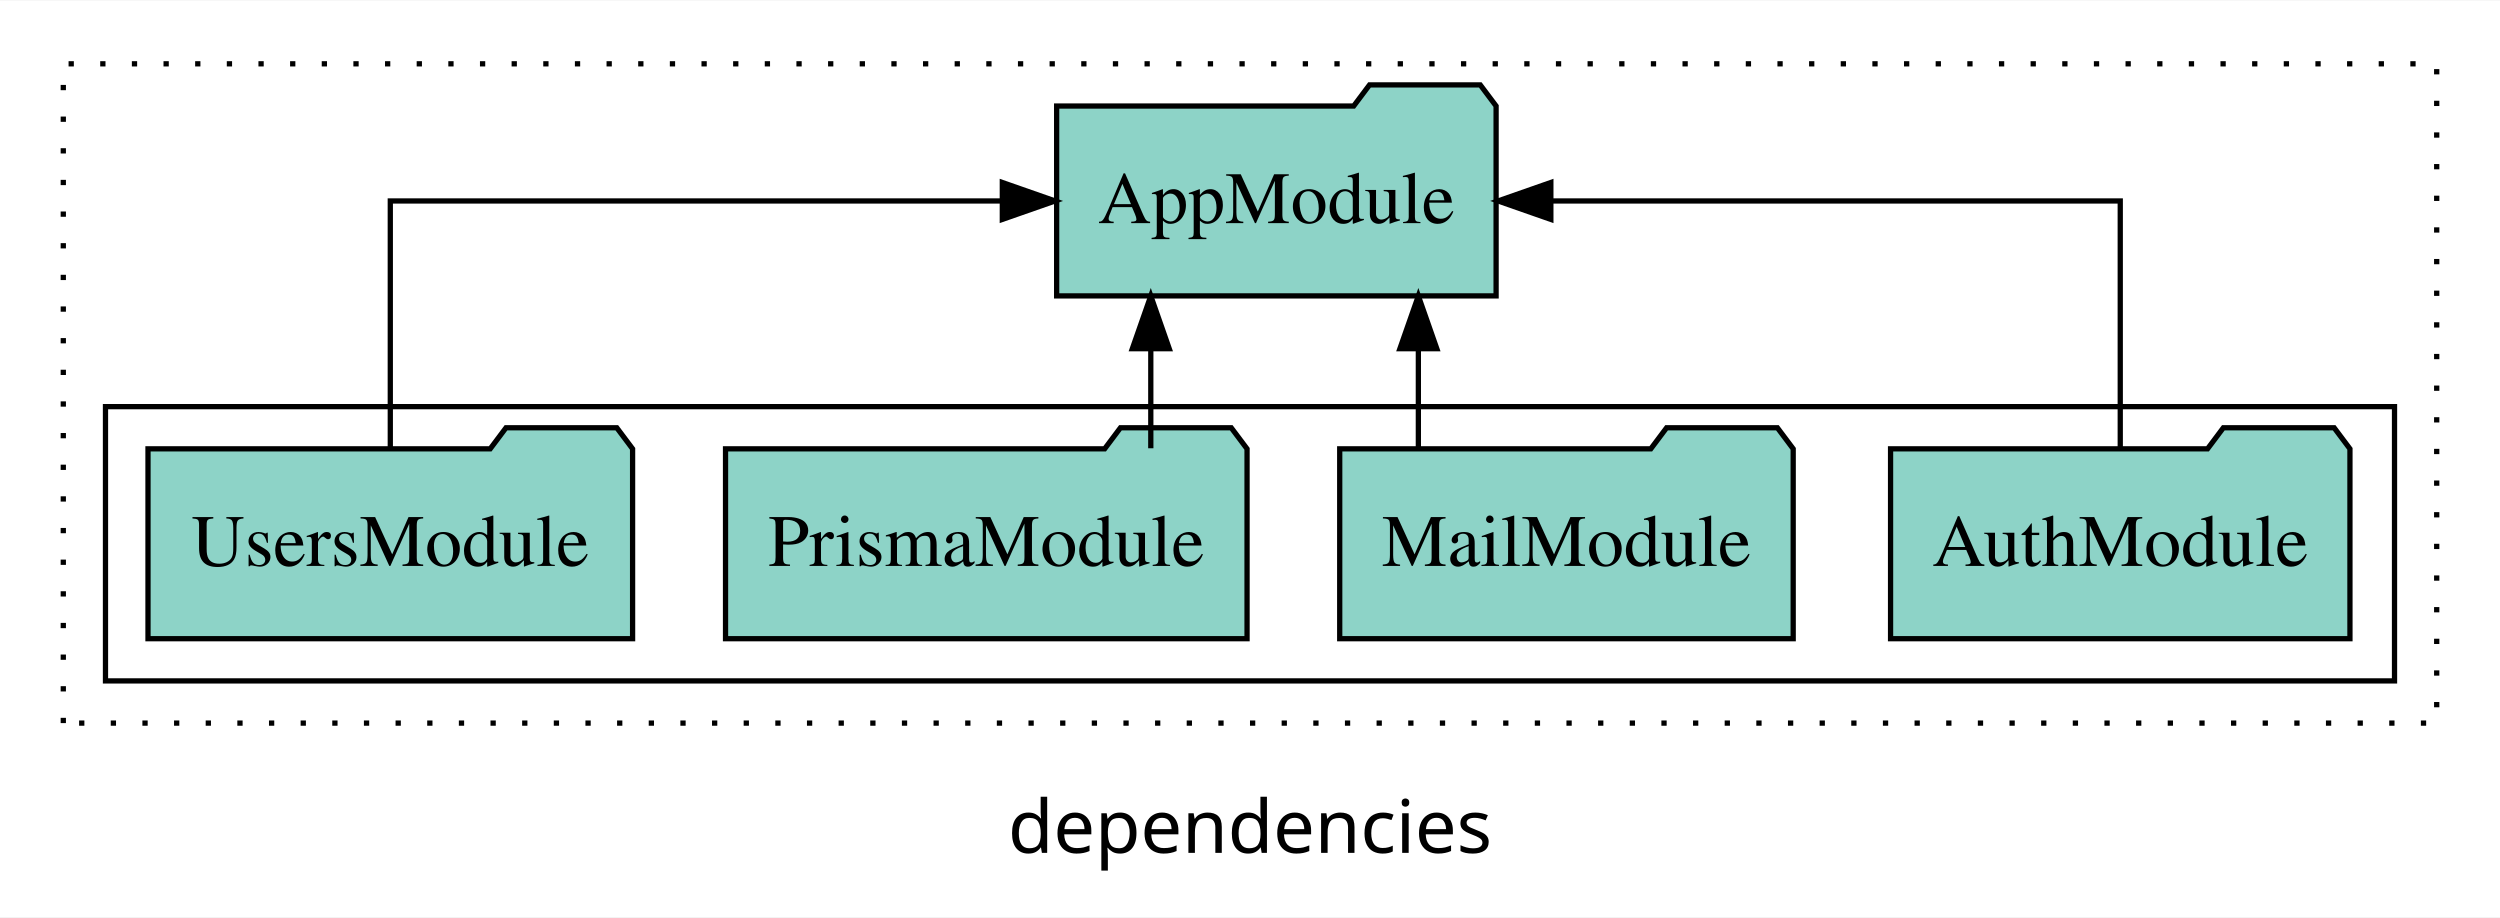
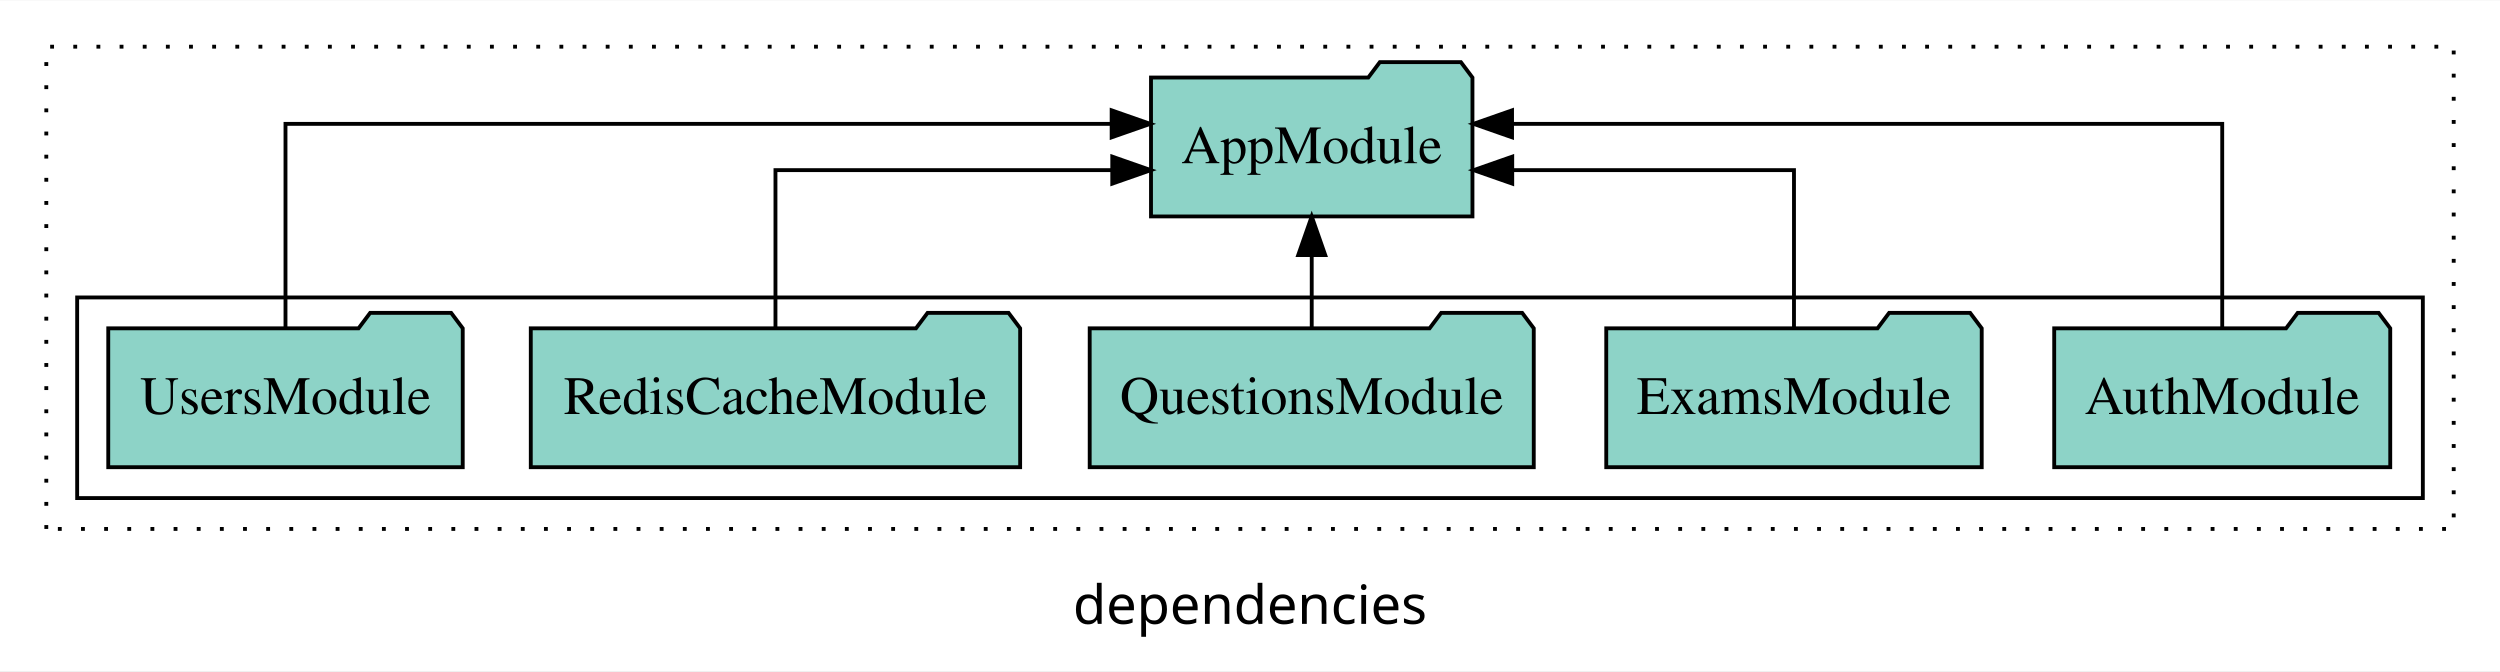
- <svg xmlns="http://www.w3.org/2000/svg" width="474pt" height="174pt" viewBox="0.00 0.00 474.00 173.80">
+ <svg xmlns="http://www.w3.org/2000/svg" width="648pt" height="174pt" viewBox="0.00 0.00 648.00 173.80">
  <g id="graph0" class="graph" transform="scale(1 1) rotate(0) translate(4 169.8)">
-     <polygon fill="white" stroke="transparent" points="-4,4 -4,-169.8 470,-169.8 470,4 -4,4" />
-     <text text-anchor="middle" x="233" y="-8.2" font-family="sans-serif" font-size="14.00">dependencies</text>
+     <polygon fill="white" stroke="transparent" points="-4,4 -4,-169.8 644,-169.8 644,4 -4,4" />
+     <text text-anchor="middle" x="320" y="-8.2" font-family="sans-serif" font-size="14.00">dependencies</text>
    <g id="clust1" class="cluster">
-       <polygon fill="none" stroke="black" stroke-dasharray="1,5" points="8,-32.8 8,-157.8 458,-157.8 458,-32.8 8,-32.8" />
+       <polygon fill="none" stroke="black" stroke-dasharray="1,5" points="8,-32.8 8,-157.8 632,-157.8 632,-32.8 8,-32.8" />
    </g>
    <g id="clust3" class="cluster">
-       <polygon fill="none" stroke="black" points="16,-40.8 16,-92.8 450,-92.8 450,-40.8 16,-40.8" />
+       <polygon fill="none" stroke="black" points="16,-40.8 16,-92.8 624,-92.8 624,-40.8 16,-40.8" />
    </g>
    <g id="node1" class="node">
-       <polygon fill="#8dd3c7" stroke="black" points="441.55,-84.8 438.55,-88.8 417.55,-88.8 414.55,-84.8 354.45,-84.8 354.45,-48.8 441.55,-48.8 441.55,-84.8" />
-       <text text-anchor="middle" x="398" y="-62.6" font-family="Times,serif" font-size="14.00">AuthModule</text>
+       <polygon fill="#8dd3c7" stroke="black" points="615.55,-84.8 612.55,-88.8 591.55,-88.8 588.55,-84.8 528.45,-84.8 528.45,-48.8 615.55,-48.8 615.55,-84.8" />
+       <text text-anchor="middle" x="572" y="-62.6" font-family="Times,serif" font-size="14.00">AuthModule</text>
+     </g>
+     <g id="node6" class="node">
+       <polygon fill="#8dd3c7" stroke="black" points="377.66,-149.8 374.66,-153.8 353.66,-153.8 350.66,-149.8 294.34,-149.8 294.34,-113.8 377.66,-113.8 377.66,-149.8" />
+       <text text-anchor="middle" x="336" y="-127.6" font-family="Times,serif" font-size="14.00">AppModule</text>
+     </g>
+     <g id="edge1" class="edge">
+       <path fill="none" stroke="black" d="M572,-85.08C572,-106.12 572,-137.8 572,-137.8 572,-137.8 387.92,-137.8 387.92,-137.8" />
+       <polygon fill="black" stroke="black" points="387.92,-134.3 377.92,-137.8 387.92,-141.3 387.92,-134.3" />
+     </g>
+     <g id="node2" class="node">
+       <polygon fill="#8dd3c7" stroke="black" points="509.66,-84.8 506.66,-88.8 485.66,-88.8 482.66,-84.8 412.34,-84.8 412.34,-48.8 509.66,-48.8 509.66,-84.8" />
+       <text text-anchor="middle" x="461" y="-62.6" font-family="Times,serif" font-size="14.00">ExamsModule</text>
+     </g>
+     <g id="edge2" class="edge">
+       <path fill="none" stroke="black" d="M461,-84.82C461,-102.17 461,-125.8 461,-125.8 461,-125.8 387.97,-125.8 387.97,-125.8" />
+       <polygon fill="black" stroke="black" points="387.97,-122.3 377.97,-125.8 387.97,-129.3 387.97,-122.3" />
+     </g>
+     <g id="node3" class="node">
+       <polygon fill="#8dd3c7" stroke="black" points="393.55,-84.8 390.55,-88.8 369.55,-88.8 366.55,-84.8 278.45,-84.8 278.45,-48.8 393.55,-48.8 393.55,-84.8" />
+       <text text-anchor="middle" x="336" y="-62.6" font-family="Times,serif" font-size="14.00">QuestionsModule</text>
+     </g>
+     <g id="edge3" class="edge">
+       <path fill="none" stroke="black" d="M336,-84.91C336,-84.91 336,-103.79 336,-103.79" />
+       <polygon fill="black" stroke="black" points="332.5,-103.79 336,-113.79 339.5,-103.79 332.5,-103.79" />
+     </g>
+     <g id="node4" class="node">
+       <polygon fill="#8dd3c7" stroke="black" points="260.42,-84.8 257.42,-88.8 236.42,-88.8 233.42,-84.8 133.58,-84.8 133.58,-48.8 260.42,-48.8 260.42,-84.8" />
+       <text text-anchor="middle" x="197" y="-62.6" font-family="Times,serif" font-size="14.00">RedisCacheModule</text>
+     </g>
+     <g id="edge4" class="edge">
+       <path fill="none" stroke="black" d="M197,-84.82C197,-102.17 197,-125.8 197,-125.8 197,-125.8 284.3,-125.8 284.3,-125.8" />
+       <polygon fill="black" stroke="black" points="284.3,-129.3 294.3,-125.8 284.3,-122.3 284.3,-129.3" />
    </g>
    <g id="node5" class="node">
-       <polygon fill="#8dd3c7" stroke="black" points="279.66,-149.8 276.66,-153.8 255.66,-153.8 252.66,-149.8 196.34,-149.8 196.34,-113.8 279.66,-113.8 279.66,-149.8" />
-       <text text-anchor="middle" x="238" y="-127.6" font-family="Times,serif" font-size="14.00">AppModule</text>
-     </g>
-     <g id="edge1" class="edge">
-       <path fill="none" stroke="black" d="M398,-84.91C398,-104.14 398,-131.8 398,-131.8 398,-131.8 290.04,-131.8 290.04,-131.8" />
-       <polygon fill="black" stroke="black" points="290.04,-128.3 280.04,-131.8 290.04,-135.3 290.04,-128.3" />
-     </g>
-     <g id="node2" class="node">
-       <polygon fill="#8dd3c7" stroke="black" points="335.99,-84.8 332.99,-88.8 311.99,-88.8 308.99,-84.8 250.01,-84.8 250.01,-48.8 335.99,-48.8 335.99,-84.8" />
-       <text text-anchor="middle" x="293" y="-62.6" font-family="Times,serif" font-size="14.00">MailModule</text>
-     </g>
-     <g id="edge2" class="edge">
-       <path fill="none" stroke="black" d="M264.92,-84.91C264.92,-84.91 264.92,-103.79 264.92,-103.79" />
-       <polygon fill="black" stroke="black" points="261.42,-103.79 264.92,-113.79 268.42,-103.79 261.42,-103.79" />
-     </g>
-     <g id="node3" class="node">
-       <polygon fill="#8dd3c7" stroke="black" points="232.44,-84.8 229.44,-88.8 208.44,-88.8 205.44,-84.8 133.56,-84.8 133.56,-48.8 232.44,-48.8 232.44,-84.8" />
-       <text text-anchor="middle" x="183" y="-62.6" font-family="Times,serif" font-size="14.00">PrismaModule</text>
-     </g>
-     <g id="edge3" class="edge">
-       <path fill="none" stroke="black" d="M214.19,-84.91C214.19,-84.91 214.19,-103.79 214.19,-103.79" />
-       <polygon fill="black" stroke="black" points="210.69,-103.79 214.19,-113.79 217.69,-103.79 210.69,-103.79" />
-     </g>
-     <g id="node4" class="node">
      <polygon fill="#8dd3c7" stroke="black" points="115.94,-84.8 112.94,-88.8 91.94,-88.8 88.94,-84.8 24.06,-84.8 24.06,-48.8 115.94,-48.8 115.94,-84.8" />
      <text text-anchor="middle" x="70" y="-62.6" font-family="Times,serif" font-size="14.00">UsersModule</text>
    </g>
-     <g id="edge4" class="edge">
-       <path fill="none" stroke="black" d="M70,-84.91C70,-104.14 70,-131.8 70,-131.8 70,-131.8 186.04,-131.8 186.04,-131.8" />
-       <polygon fill="black" stroke="black" points="186.04,-135.3 196.04,-131.8 186.04,-128.3 186.04,-135.3" />
+     <g id="edge5" class="edge">
+       <path fill="none" stroke="black" d="M70,-85.08C70,-106.12 70,-137.8 70,-137.8 70,-137.8 284.14,-137.8 284.14,-137.8" />
+       <polygon fill="black" stroke="black" points="284.14,-141.3 294.14,-137.8 284.14,-134.3 284.14,-141.3" />
    </g>
  </g>
</svg>
